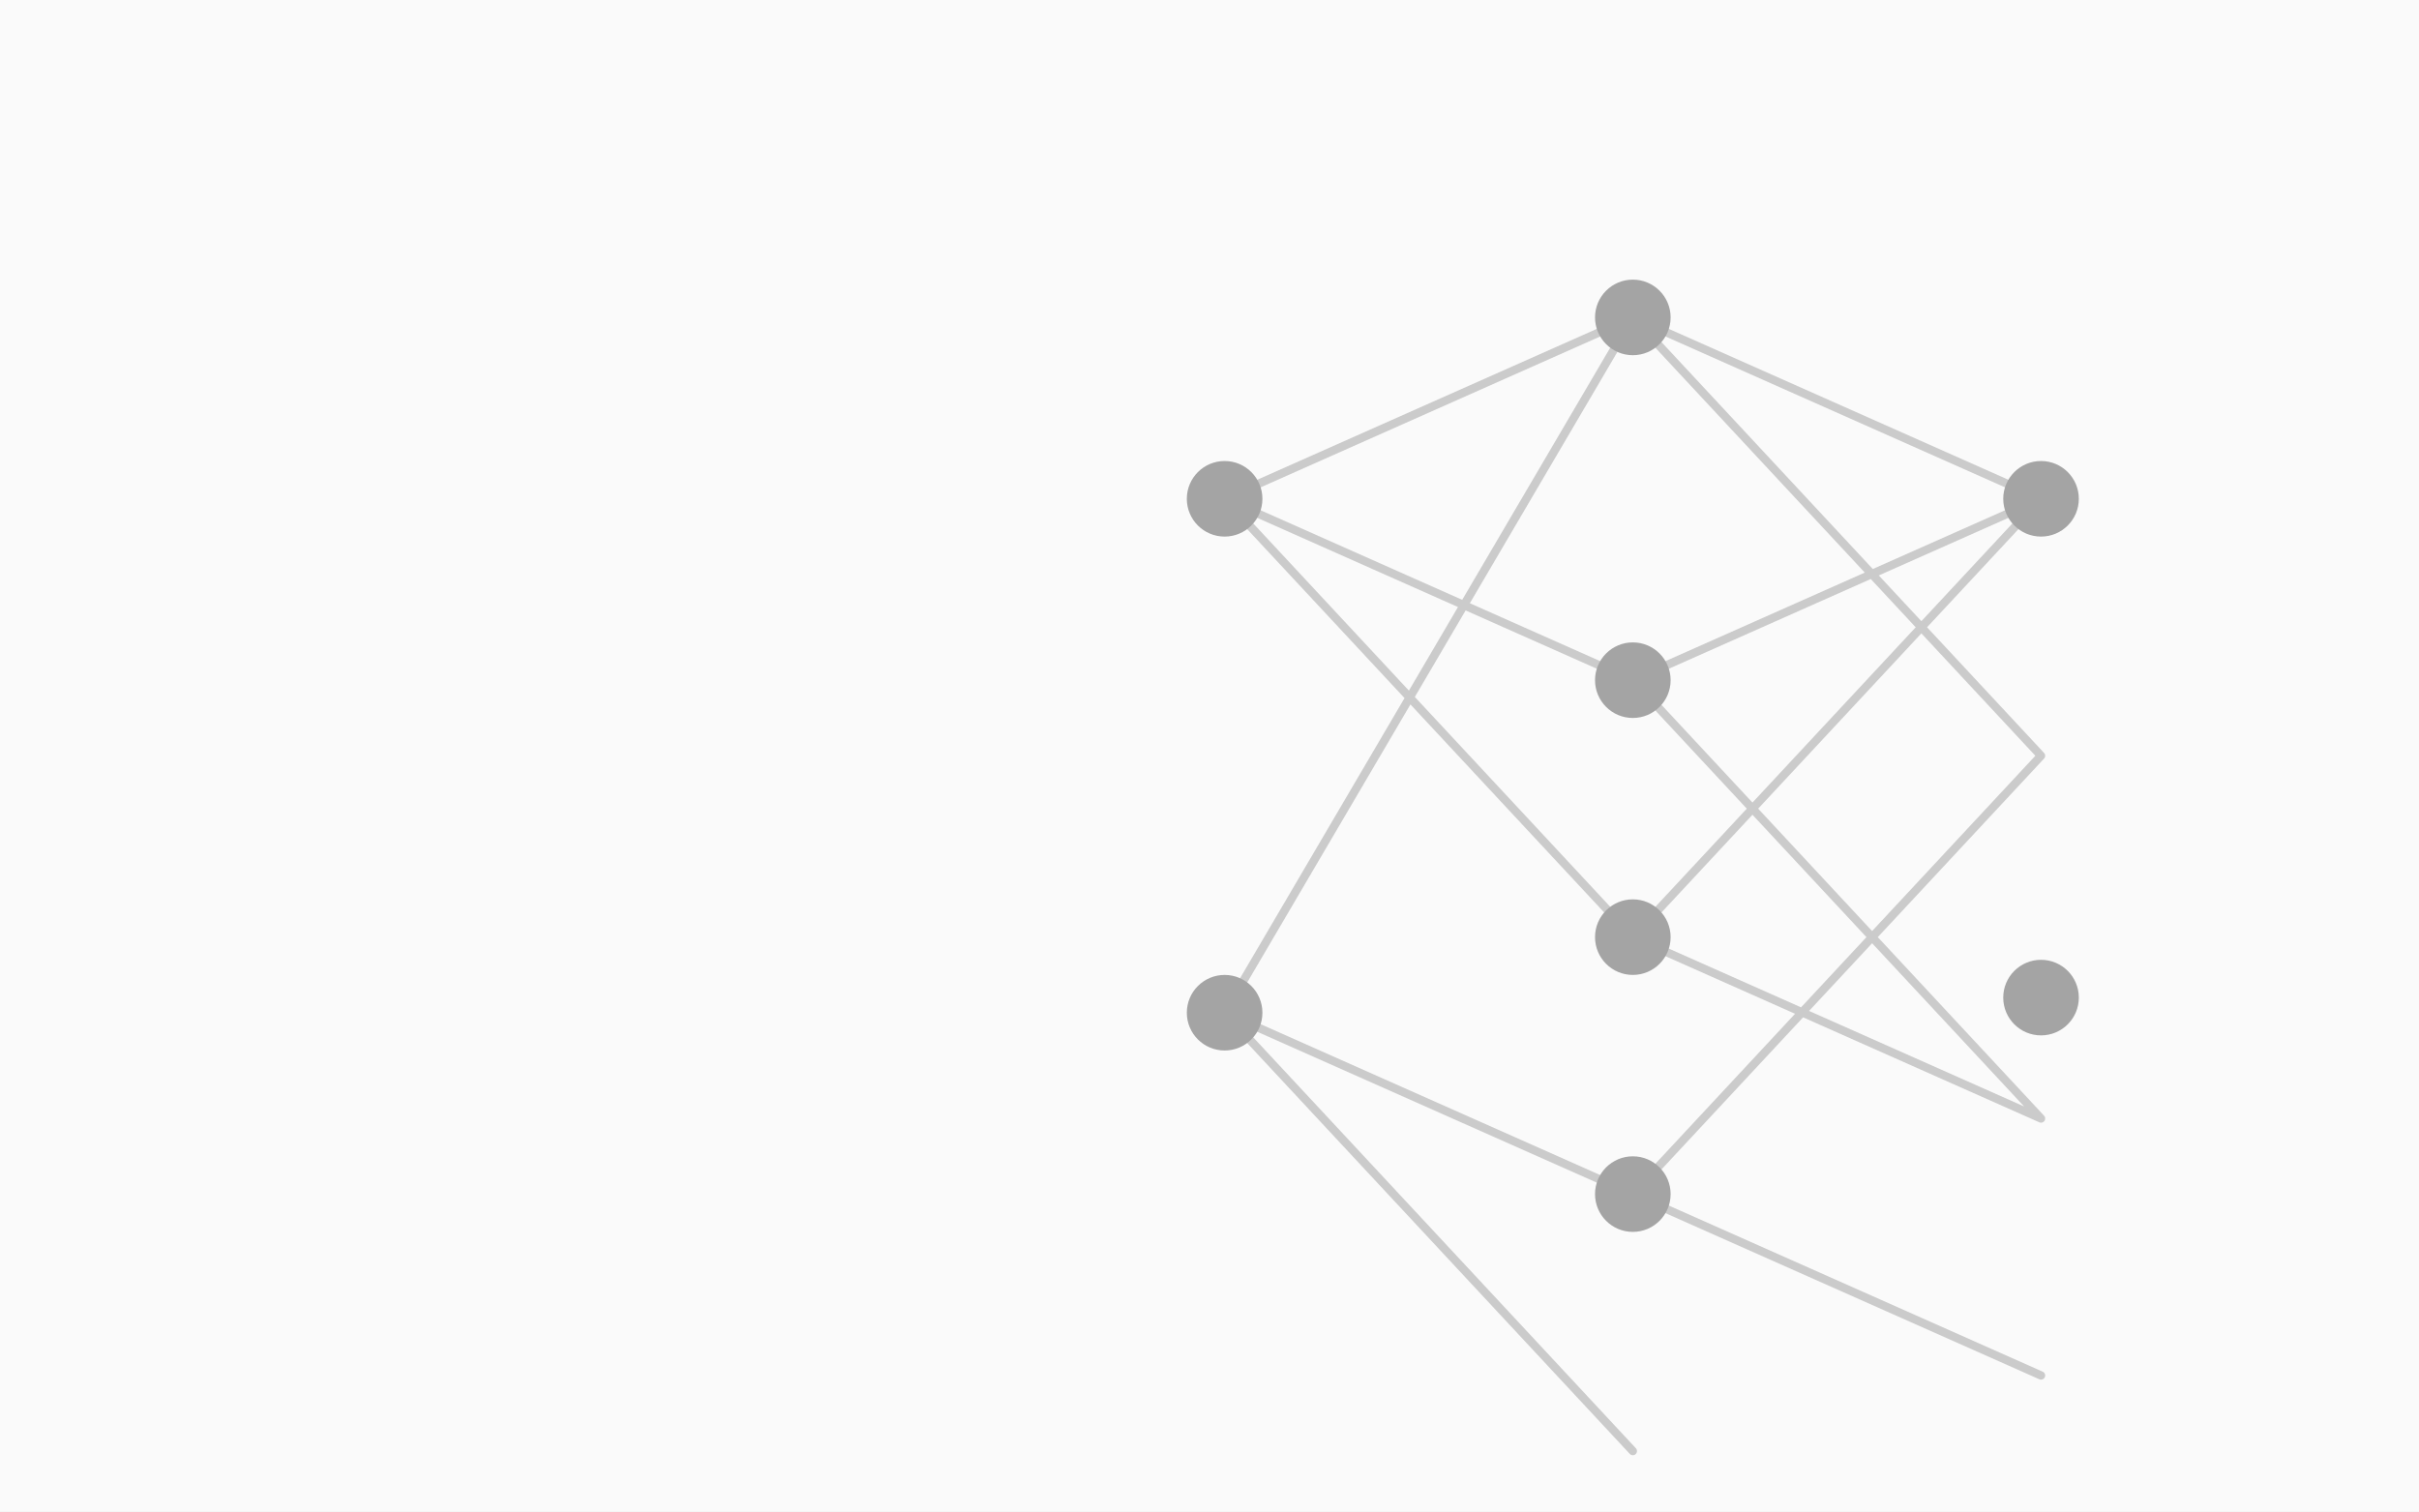
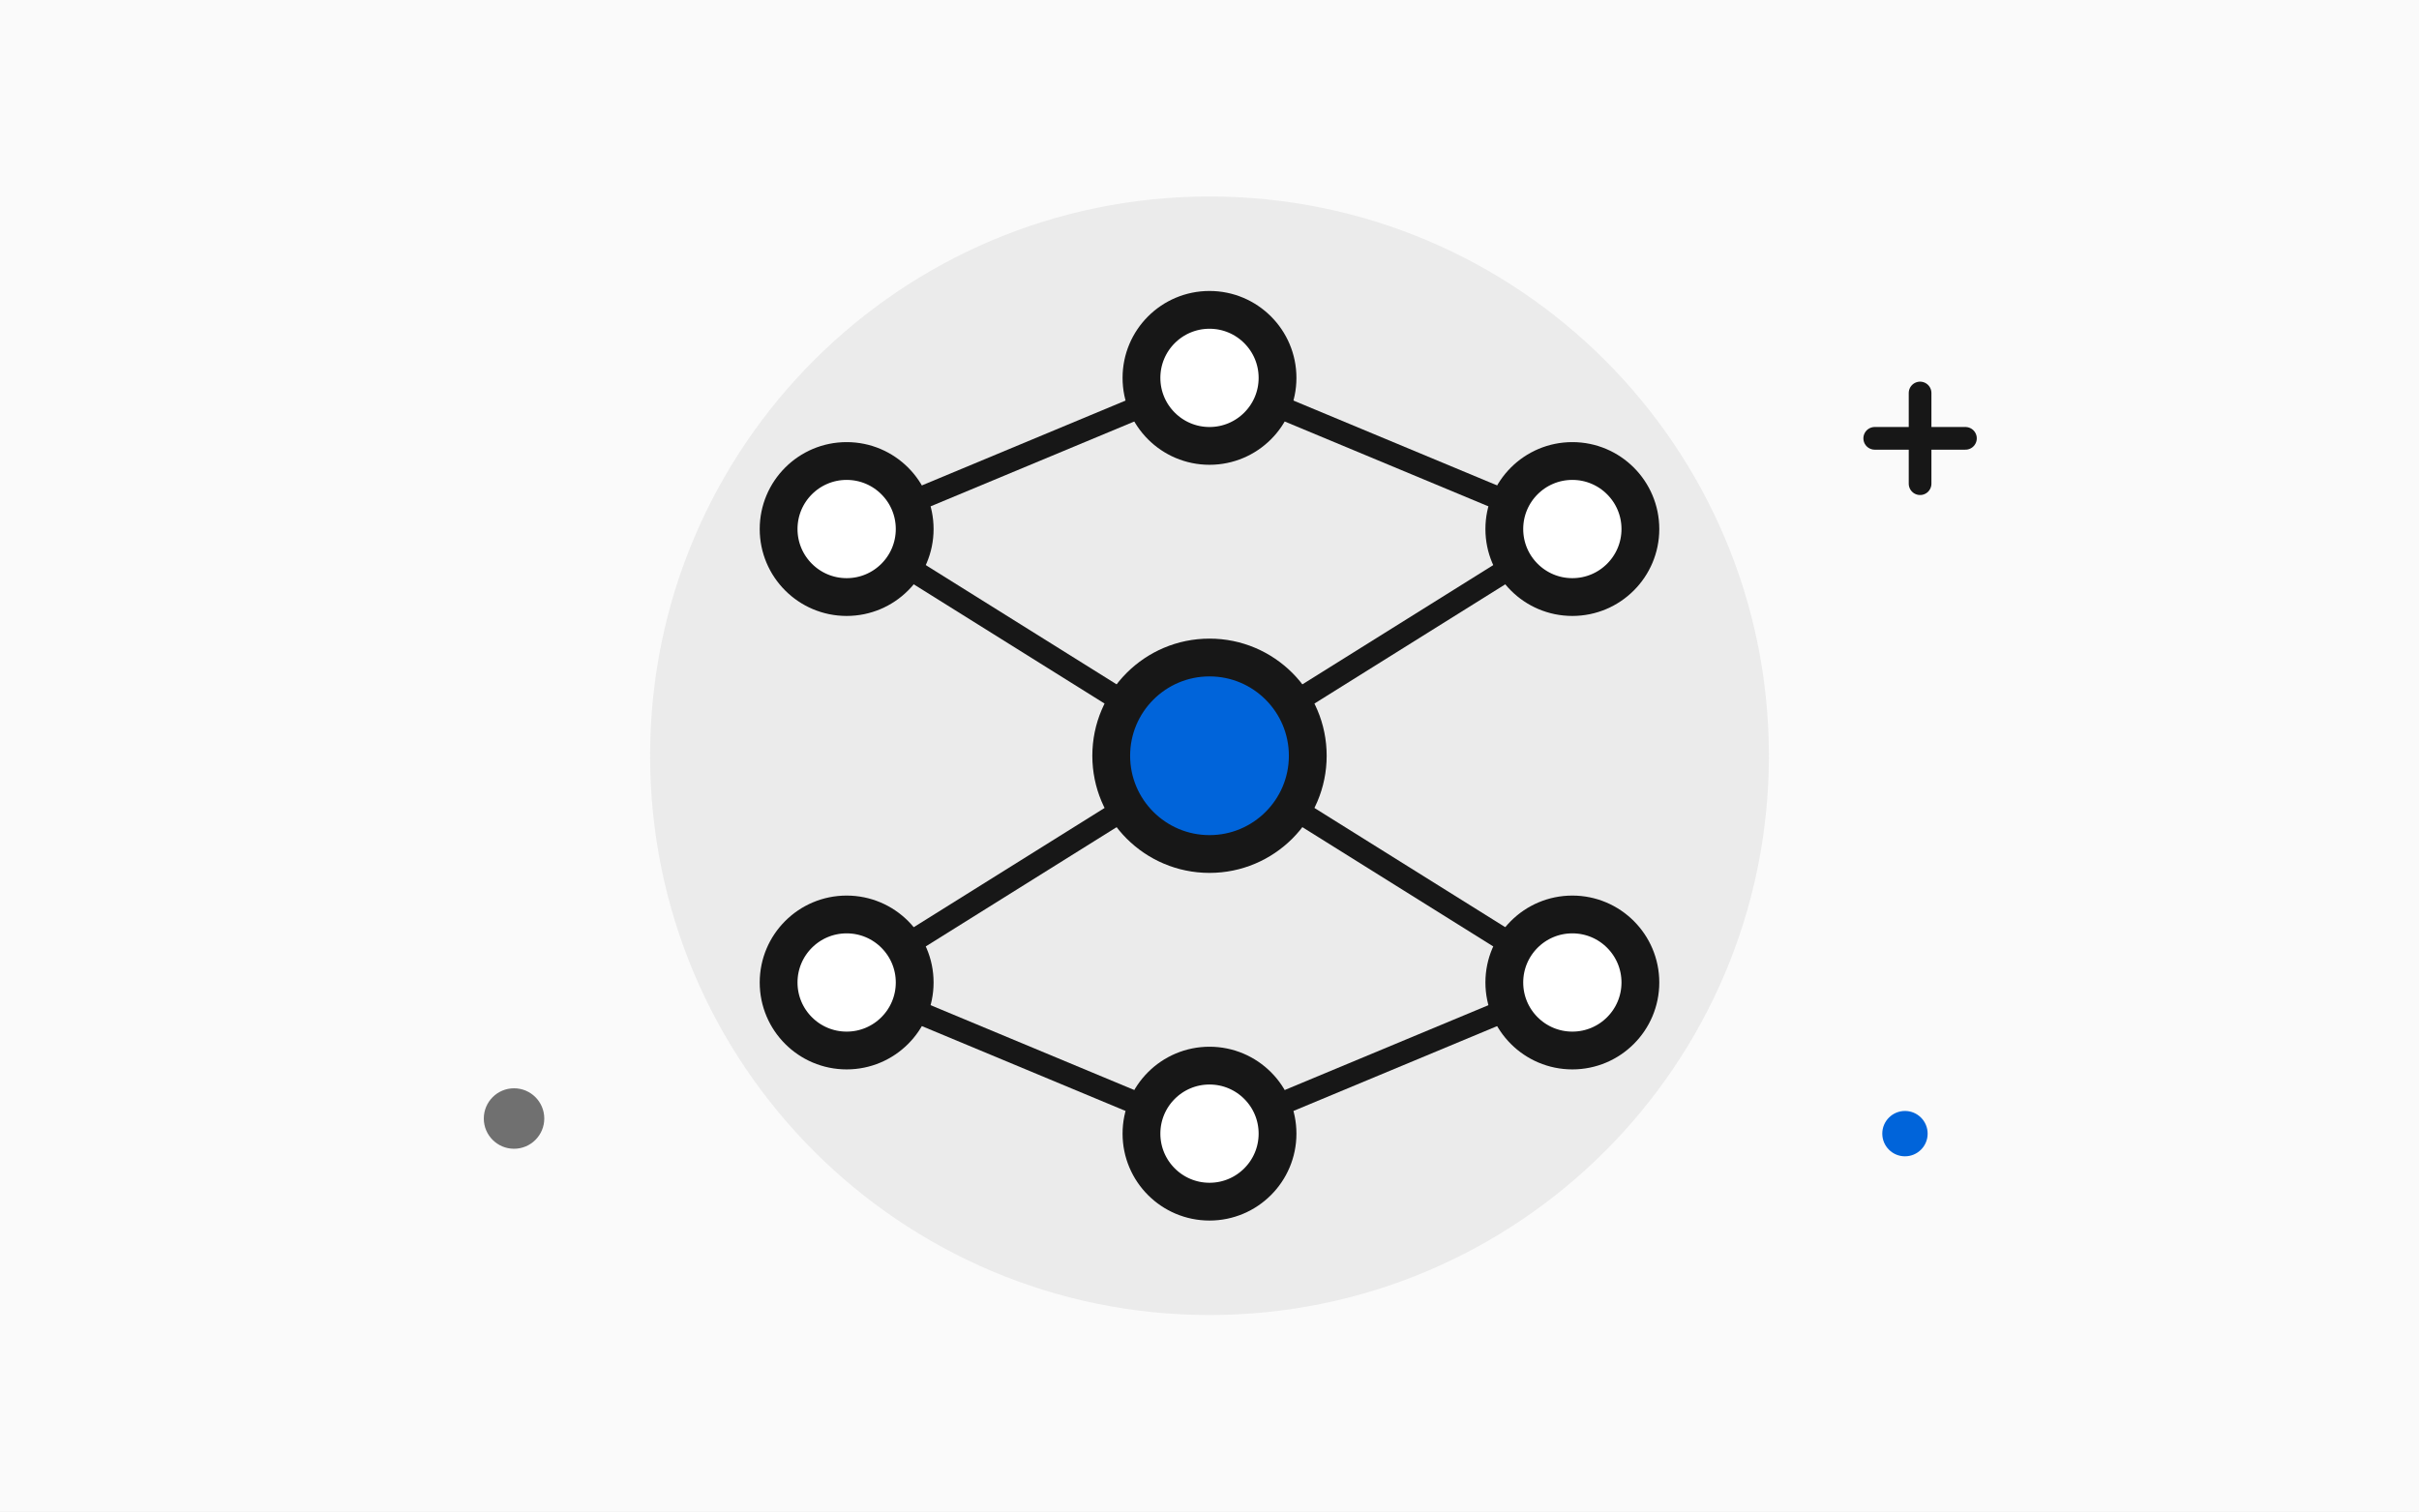
- <svg xmlns="http://www.w3.org/2000/svg" viewBox="0 0 320 200" width="800" height="500">
+ <svg xmlns="http://www.w3.org/2000/svg" viewBox="0 0 320 200" width="1600" height="1000">
+   <style>
+ .g{fill:#ebebeb}
+ .o{fill:none;stroke:#171717;stroke-width:5;stroke-linejoin:round;stroke-linecap:round}
+ .o3{fill:none;stroke:#171717;stroke-width:3;stroke-linejoin:round;stroke-linecap:round}
+ .p{fill:#ffffff;stroke:#171717;stroke-width:5;stroke-linejoin:round;stroke-linecap:round}
+ .s{fill:#a1a1a1;stroke:#171717;stroke-width:5;stroke-linejoin:round;stroke-linecap:round}
+ .b{fill:#0064da;stroke:#171717;stroke-width:5;stroke-linejoin:round;stroke-linecap:round}
+ .bl{fill:#0064da}
+ .d{fill:#707070}
+ .plus{fill:none;stroke:#171717;stroke-width:3;stroke-linecap:round}
+ .chk{fill:none;stroke:#0064da;stroke-width:8;stroke-linecap:round;stroke-linejoin:round}
+ </style>
  <rect width="320" height="200" fill="#fafafa" />
-   <g fill="none" stroke-linecap="round" stroke-linejoin="round" opacity=".62">
-     <g stroke="#707070" stroke-width="1.1" opacity=".55">
-       <path d="M162 66l54-24M162 66l54 24M162 66l54 58M162 134l54-92M162 134l54 24M162 134l54 58M216 42l54 24M216 42l54 58M216 90l54-24M216 90l54 58M216 124l54-58M216 124l54 24M216 158l54-58M216 158l54 24" />
-     </g>
-     <g fill="#707070">
-       <circle cx="162" cy="66" r="5" />
-       <circle cx="162" cy="134" r="5" />
-       <circle cx="216" cy="42" r="5" />
-       <circle cx="216" cy="90" r="5" />
-       <circle cx="216" cy="124" r="5" />
-       <circle cx="216" cy="158" r="5" />
-       <circle cx="270" cy="66" r="5" />
-       <circle cx="270" cy="132" r="5" />
-     </g>
-   </g>
+   <circle class="g" cx="160" cy="100" r="74" />
+   <path class="o3" d="M112 70L160 50M112 70L160 100M112 130L160 100M112 130L160 150M160 50L208 70M160 100L208 70M160 100L208 130M160 150L208 130" />
+   <circle class="p" cx="112" cy="70" r="9" />
+   <circle class="p" cx="112" cy="130" r="9" />
+   <circle class="p" cx="160" cy="50" r="9" />
+   <circle class="p" cx="160" cy="150" r="9" />
+   <circle class="p" cx="208" cy="70" r="9" />
+   <circle class="p" cx="208" cy="130" r="9" />
+   <circle class="b" cx="160" cy="100" r="13" />
+   <path class="plus" d="M254 52v12M248 58h12" />
+   <circle class="d" cx="68" cy="148" r="4" />
+   <circle class="bl" cx="252" cy="150" r="3" />
</svg>
